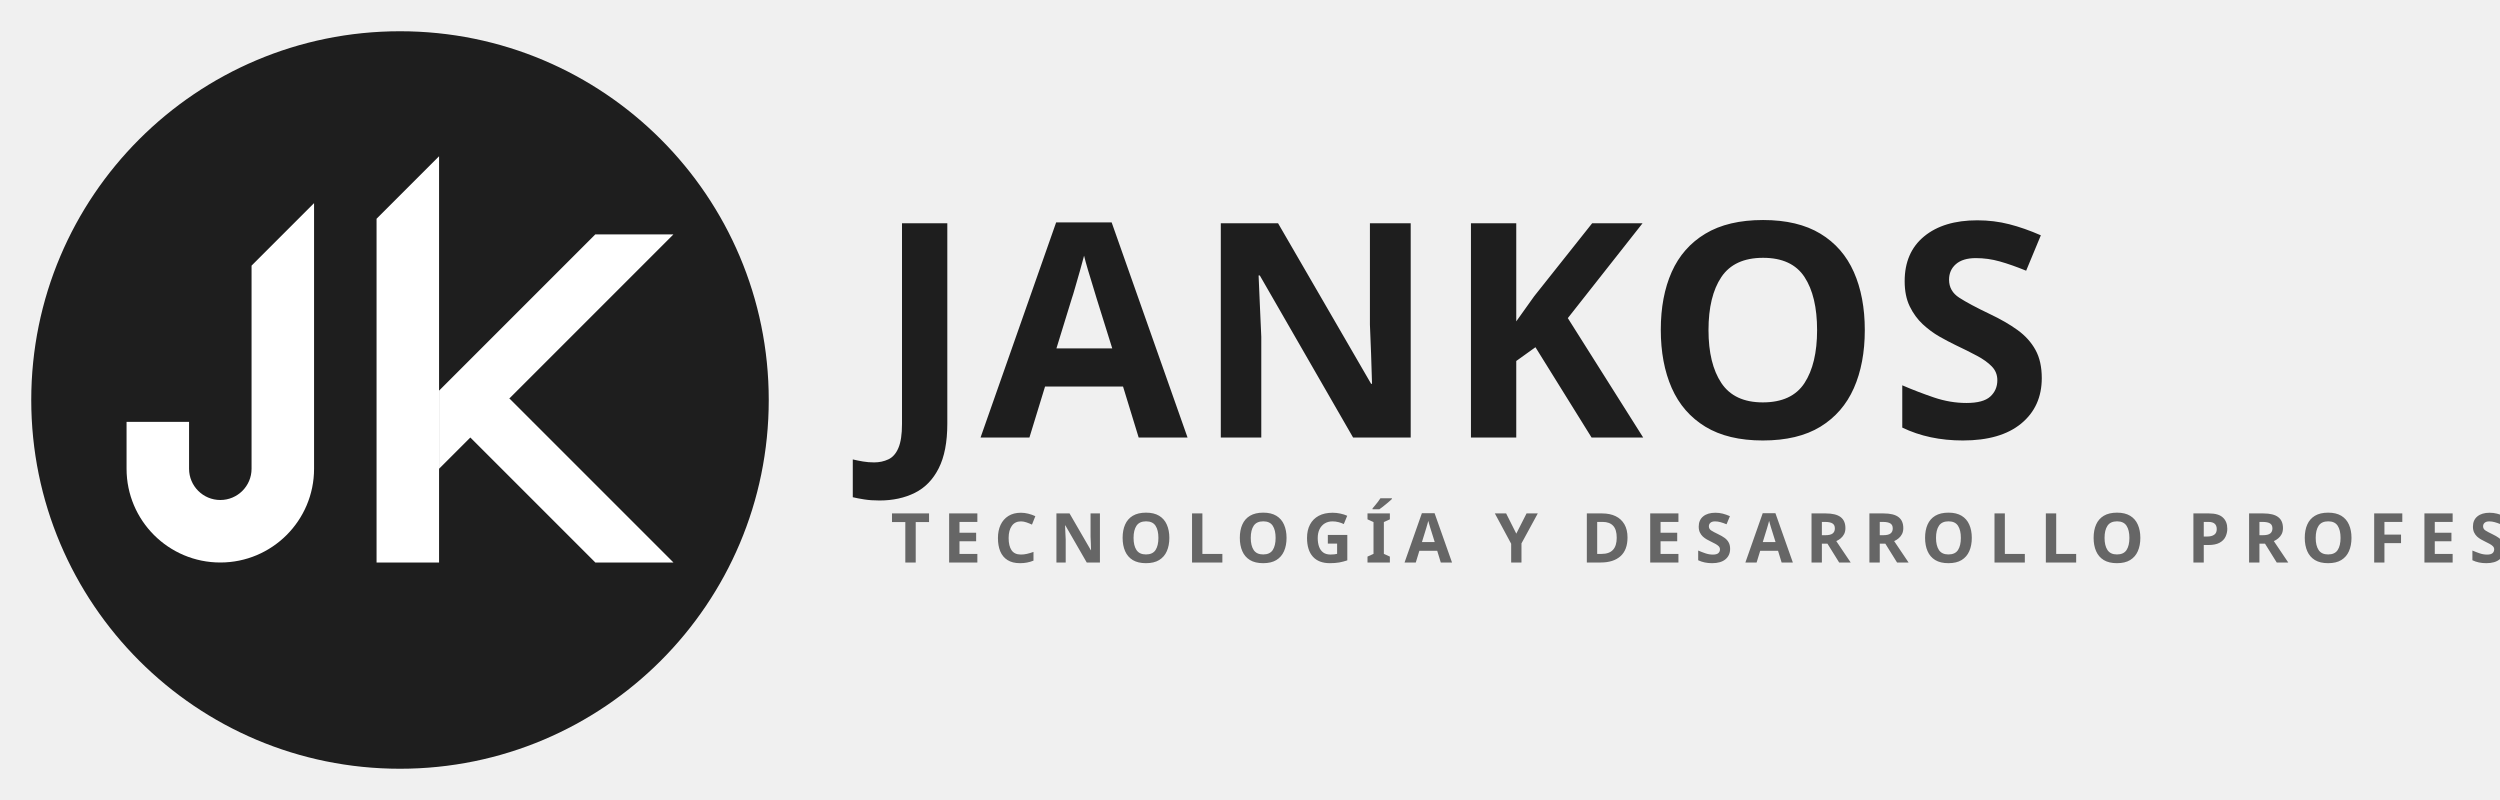
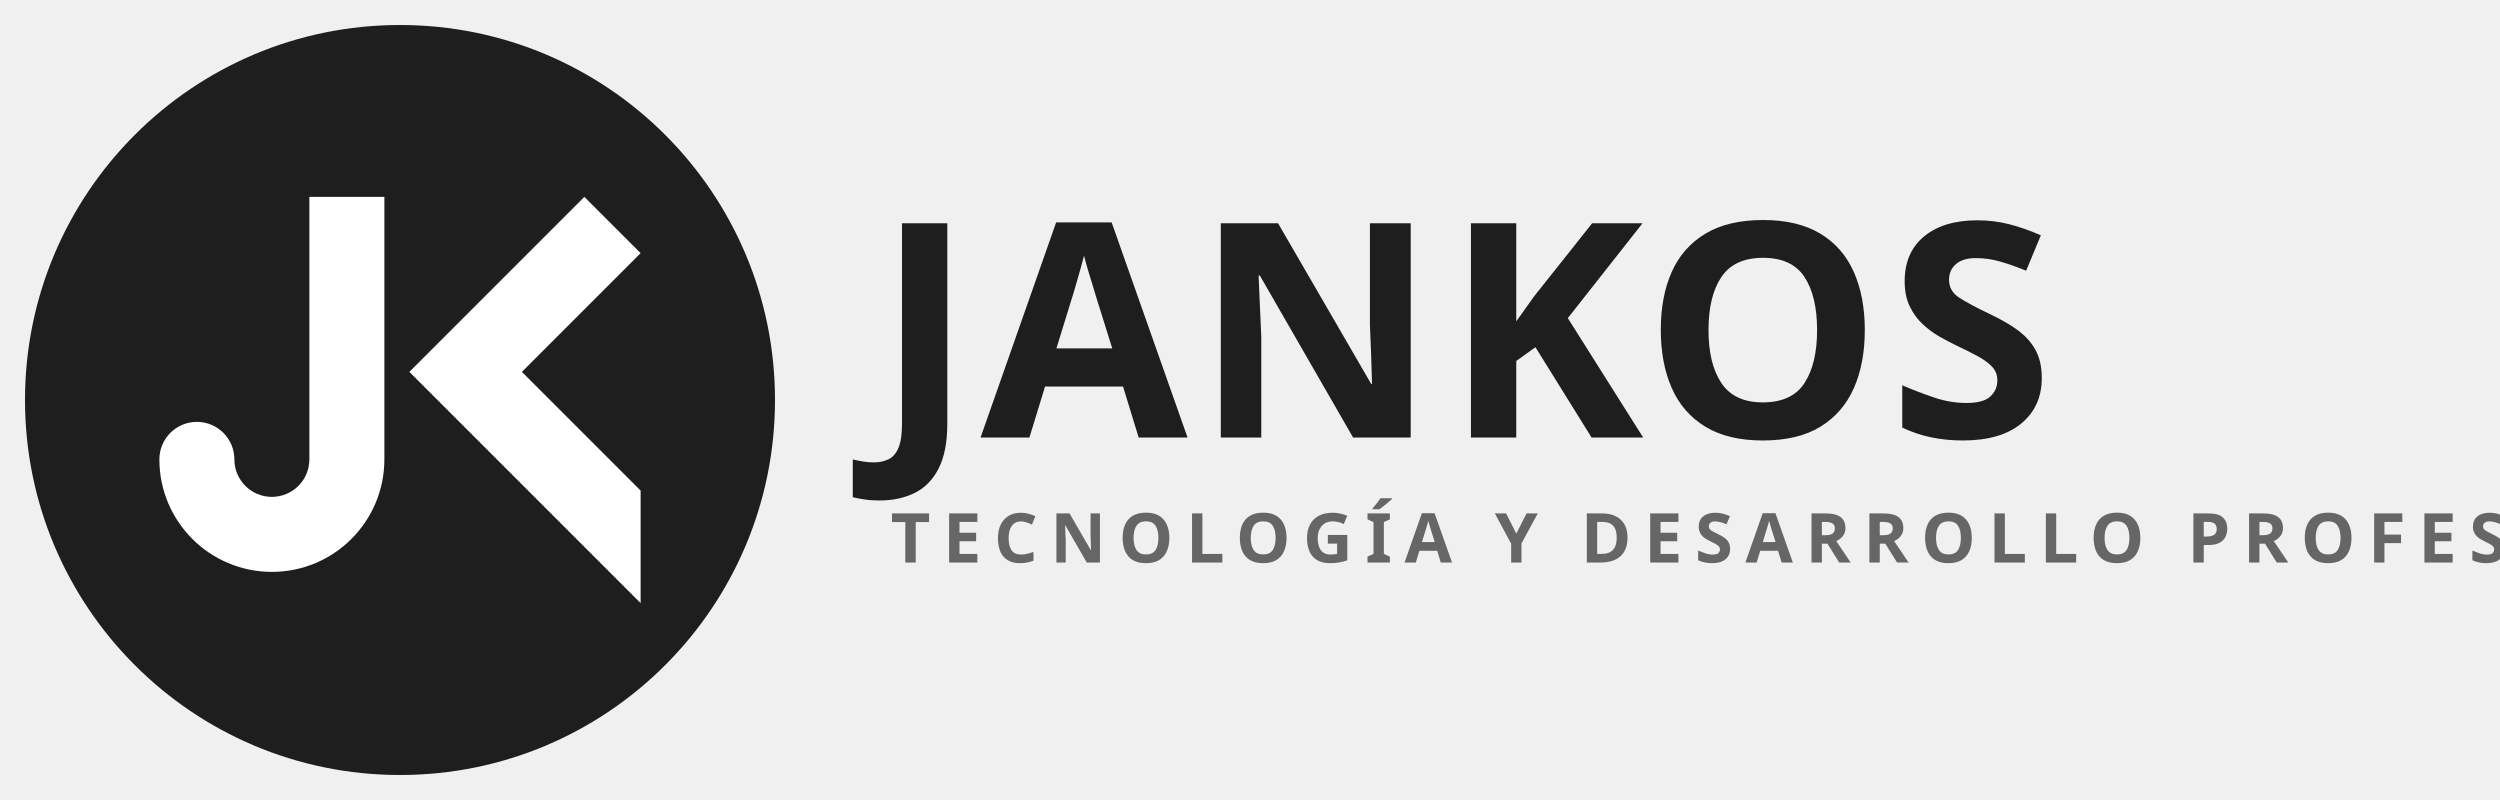
<svg xmlns="http://www.w3.org/2000/svg" viewBox="0 0 800 256" width="100%" height="100%">
  <g transform="scale(0.5)">
-     <circle cx="256" cy="256" r="236" fill="#1e1e1e" />
-     <path d="M 161 170 L 201 130 V 300 A 60 60 0 0 1 81 300 V 270 H 121 V 300 A 20 20 0 0 0 161 300 Z" fill="#ffffff" />
-     <path d="M 241 140 L 281 100 V 360 H 241 Z" fill="#ffffff" />
-     <path d="M 281 250 L 381 150 H 431 L 281 300 Z" fill="#ffffff" />
-     <path d="M 326 255 L 431 360 H 381 L 291 270 Z" fill="#ffffff" />
+     <circle cx="256" cy="256" r="240" fill="#1e1e1e" />
+     <path d="M 198 126 L 246 126 L 246 294 A 72 72 0 0 1 102 294 A 24 24 0 0 1 150 294 A 24 24 0 0 0 198 294 Z" fill="#ffffff" />
+     <path d="M 262 238 L 410 386 L 410 314 L 334 238 L 410 162 L 374 126 Z" fill="#ffffff" />
  </g>
  <text x="280" y="140" font-family="sans-serif" font-weight="bold" font-size="96" fill="#1e1e1e" letter-spacing="2">JANKOS</text>
  <text x="285" y="180" font-family="sans-serif" font-weight="600" font-size="22" fill="#666666" letter-spacing="4">TECNOLOGÍA Y DESARROLLO PROFESIONAL</text>
</svg>
